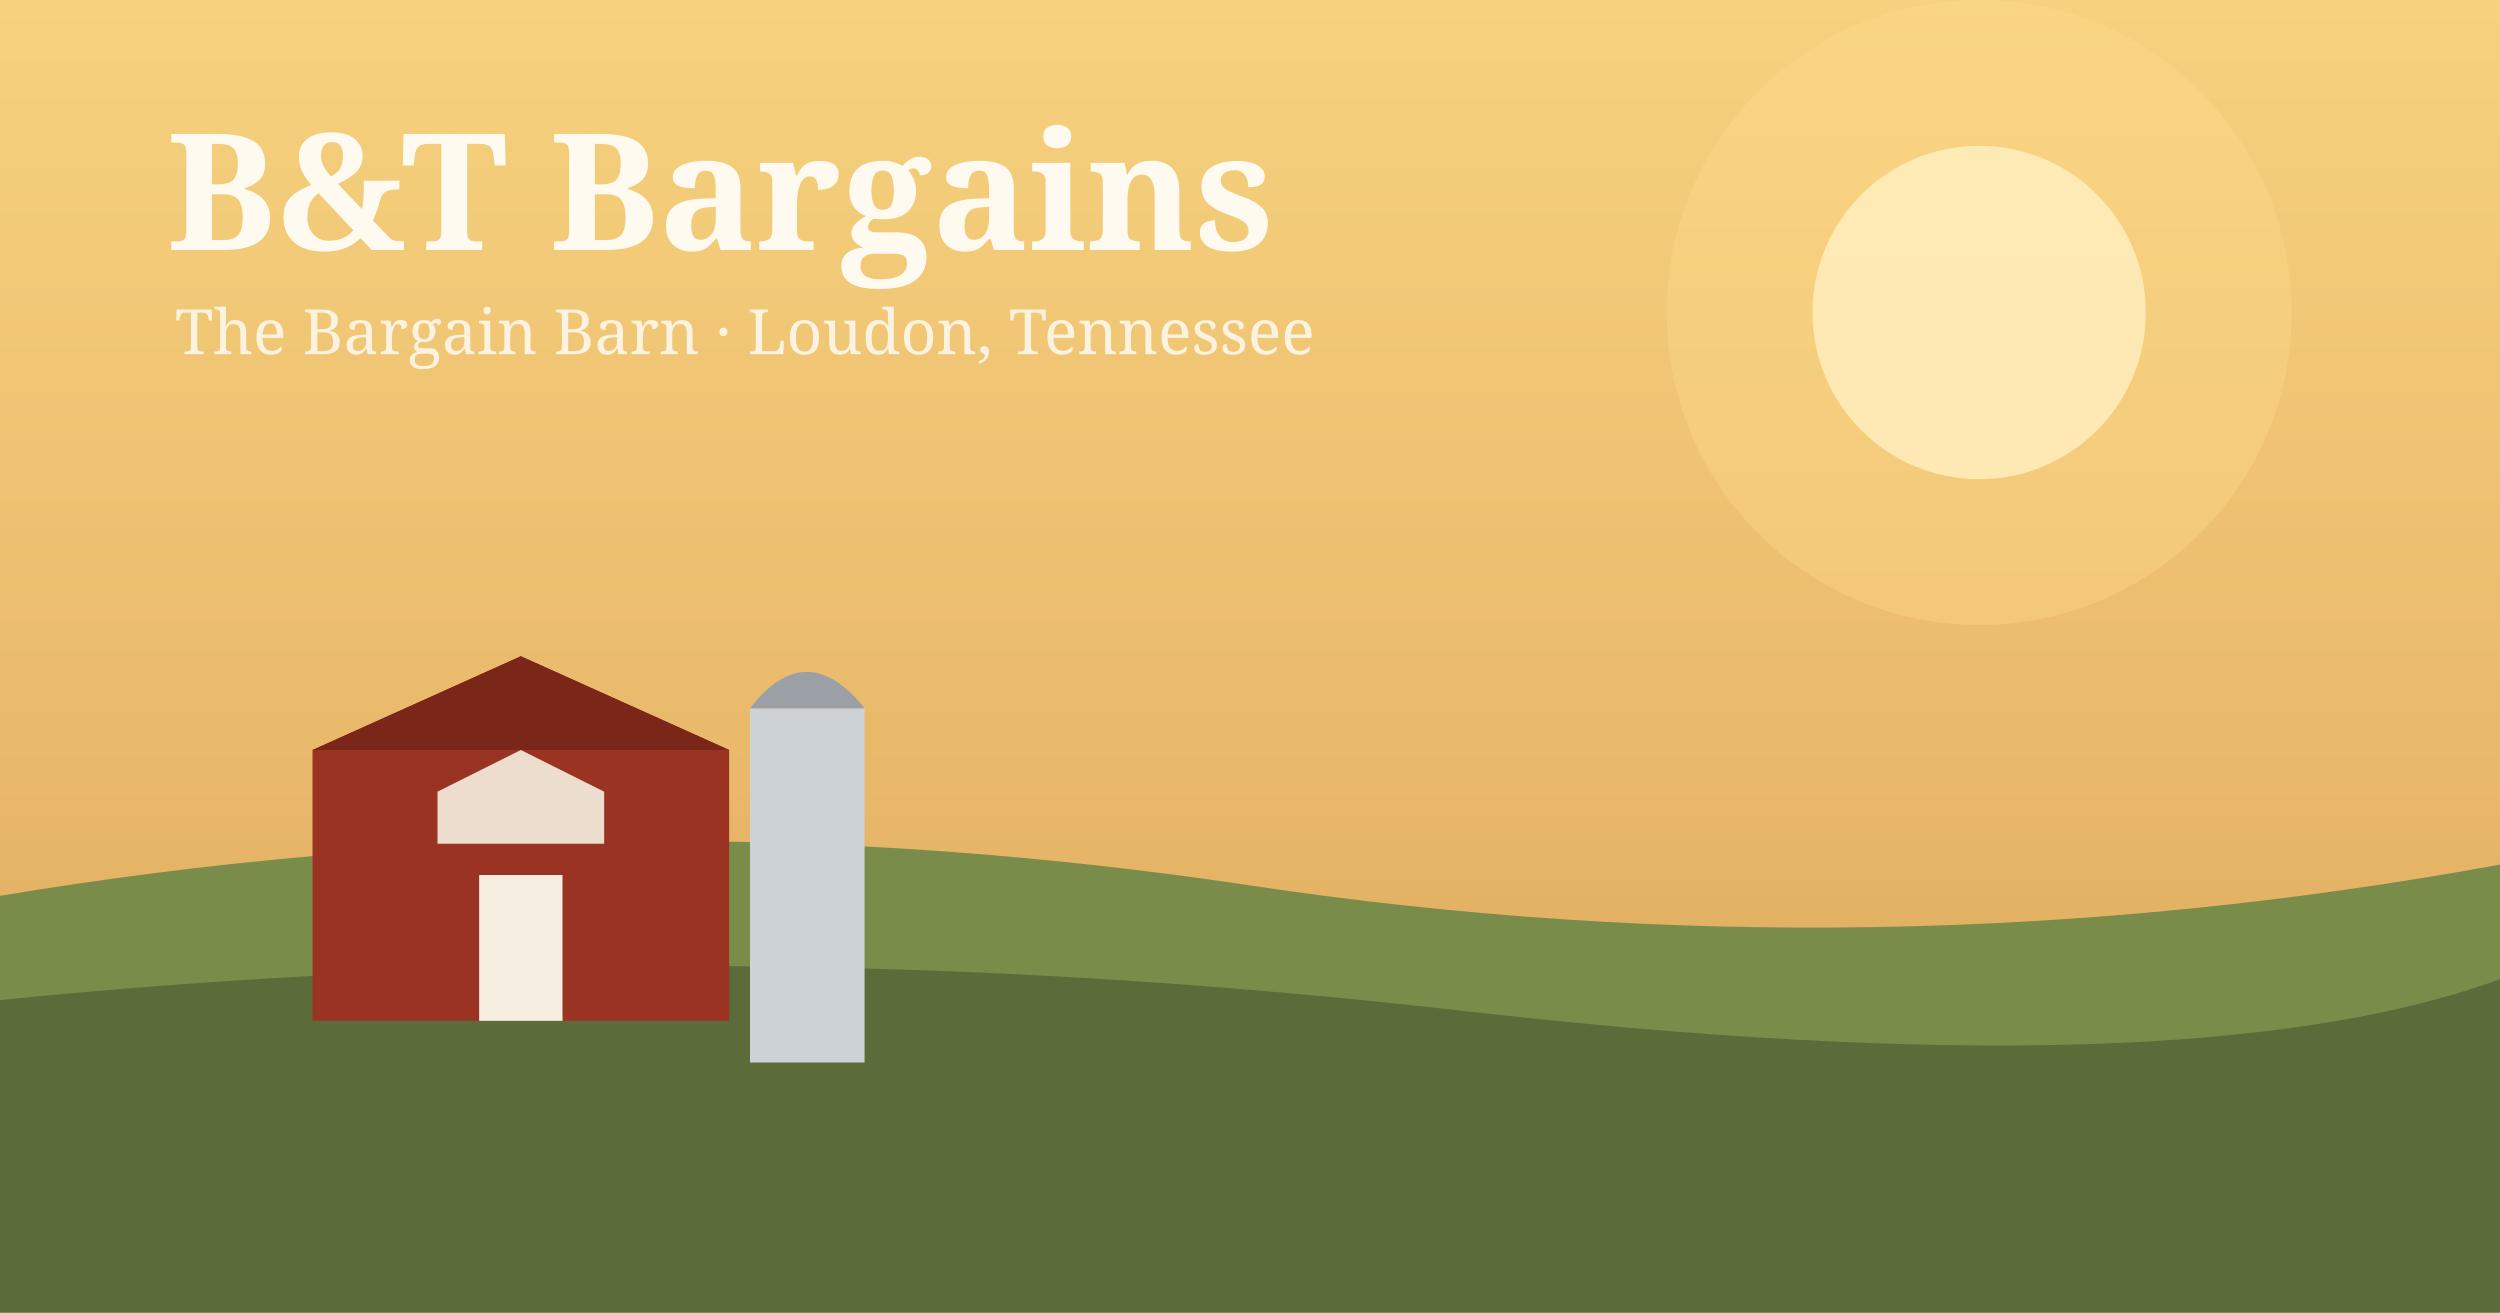
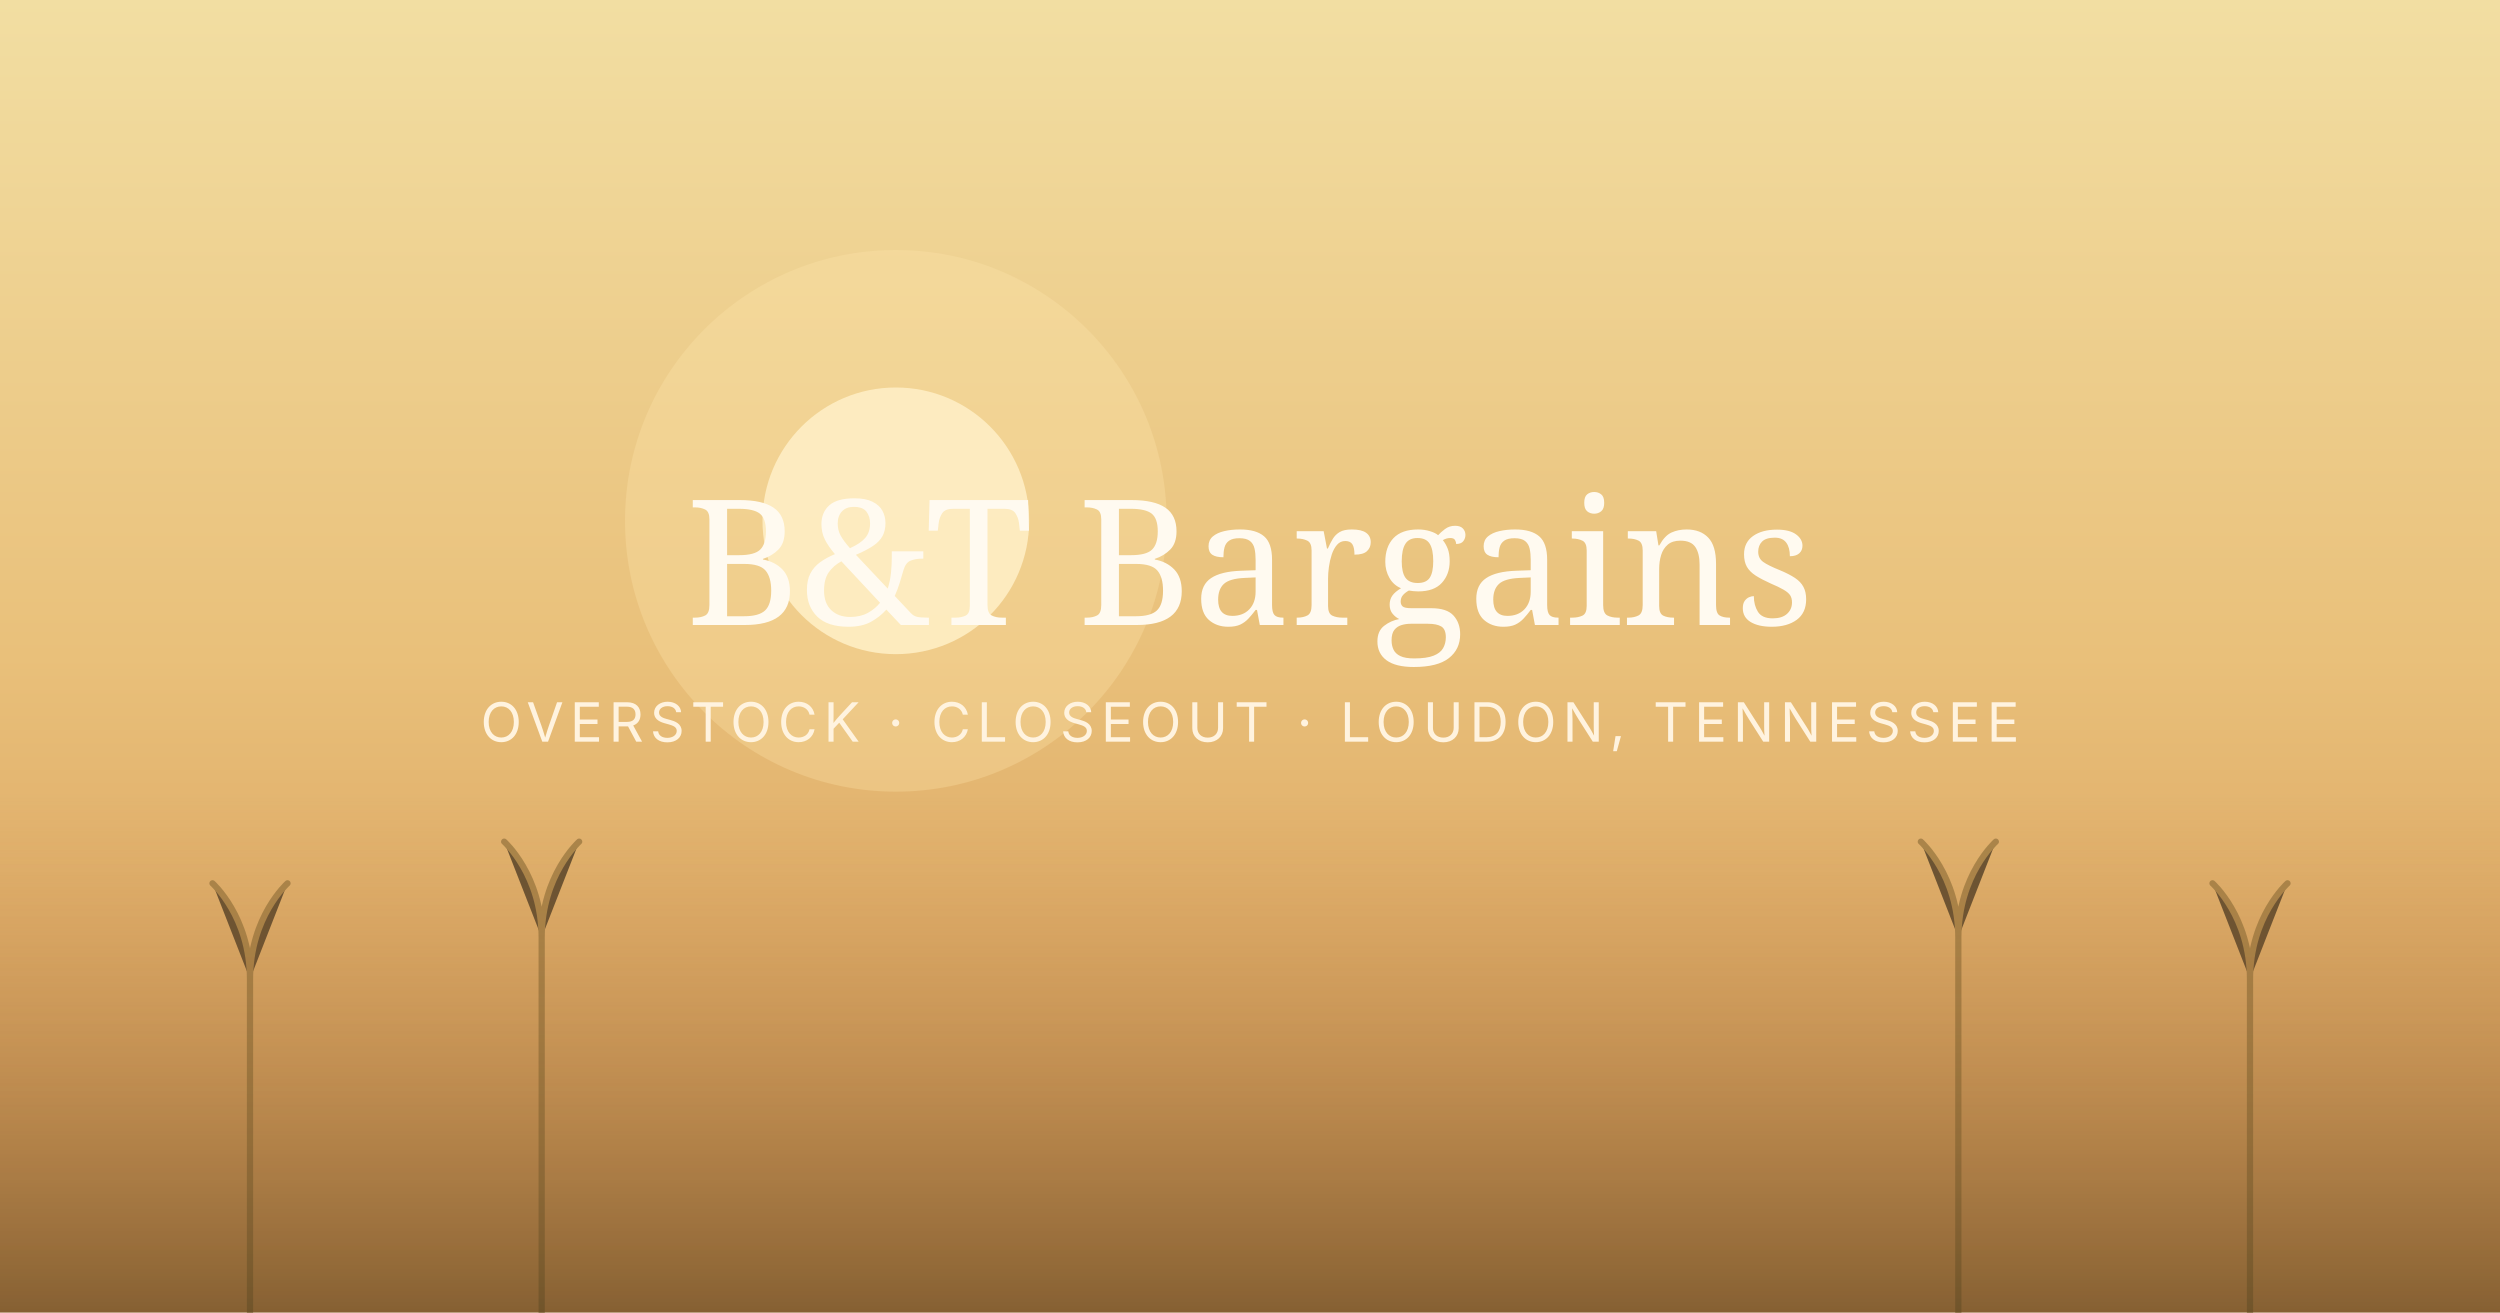
<svg xmlns="http://www.w3.org/2000/svg" viewBox="0 0 1200 630" width="1200" height="630">
  <defs>
    <linearGradient id="sky" x1="0" y1="0" x2="0" y2="1">
-       <stop offset="0" stop-color="#f6d27e" />
-       <stop offset="0.6" stop-color="#e9b86a" />
-       <stop offset="1" stop-color="#cf9f54" />
+       <stop offset="0" stop-color="#f2dea2" />
+       <stop offset="0.5" stop-color="#e9c07a" />
+       <stop offset="1" stop-color="#cf8f4e" />
+     </linearGradient>
+     <linearGradient id="fade" x1="0" y1="0" x2="0" y2="1">
+       <stop offset="0" stop-color="#cf8f4e" stop-opacity="0" />
+       <stop offset="1" stop-color="#4a3a1c" stop-opacity="0.55" />
    </linearGradient>
  </defs>
  <rect width="1200" height="630" fill="url(#sky)" />
-   <circle cx="950" cy="150" r="80" fill="#fff2cf" opacity="0.95" />
-   <circle cx="950" cy="150" r="150" fill="#ffdd8c" opacity="0.35" />
-   <path d="M0 430 Q300 380 600 425 T1200 415 V630 H0 Z" fill="#7a8c4a" />
-   <path d="M0 480 Q350 445 700 485 T1200 470 V630 H0 Z" fill="#5c6b3a" />
-   <g transform="translate(150 300)">
-     <path d="M0 60 100 15 200 60 V190 H0 Z" fill="#9b3322" />
-     <path d="M0 60 100 15 200 60 H0 Z" fill="#7a2618" />
-     <rect x="80" y="120" width="40" height="70" fill="#f6efe1" />
-     <path d="M100 60 60 80 v25 h80 V80 L100 60 Z" fill="#f6efe1" opacity=".9" />
+   <circle cx="430" cy="250" r="64" fill="#fff3d2" opacity="0.85" />
+   <circle cx="430" cy="250" r="130" fill="#ffe6ad" opacity="0.3" />
+   <g stroke="#7a5f2c" stroke-width="3" stroke-linecap="round" opacity="0.55">
+     <path d="M120 630V470M120 470c0-30 18-46 18-46M120 470c0-30-18-46-18-46" />
+     <path d="M260 630V450M260 450c0-30 18-46 18-46M260 450c0-30-18-46-18-46" />
+     <path d="M1080 630V470M1080 470c0-30 18-46 18-46M1080 470c0-30-18-46-18-46" />
+     <path d="M940 630V450M940 450c0-30 18-46 18-46M940 450c0-30-18-46-18-46" />
  </g>
-   <g transform="translate(360 320)">
-     <rect x="0" y="20" width="55" height="170" fill="#cdd2d6" />
-     <path d="M0 20 Q27 -15 55 20 Z" fill="#9aa0a6" />
-   </g>
-   <text x="80" y="120" font-family="Georgia, serif" font-size="78" font-weight="800" fill="#fffaf0">B&amp;T Bargains</text>
-   <text x="84" y="170" font-family="Georgia, serif" font-size="30" fill="#fbf2df">The Bargain Barn · Loudon, Tennessee</text>
+   <rect y="380" width="1200" height="250" fill="url(#fade)" />
+   <text x="600" y="300" text-anchor="middle" font-family="Georgia, serif" font-size="84" font-weight="500" fill="#fffaf0">B&amp;T Bargains</text>
+   <text x="600" y="356" text-anchor="middle" font-family="Inter, Arial, sans-serif" font-size="26" letter-spacing="3" fill="#fff3df">OVERSTOCK · CLOSEOUT · LOUDON, TENNESSEE</text>
</svg>
